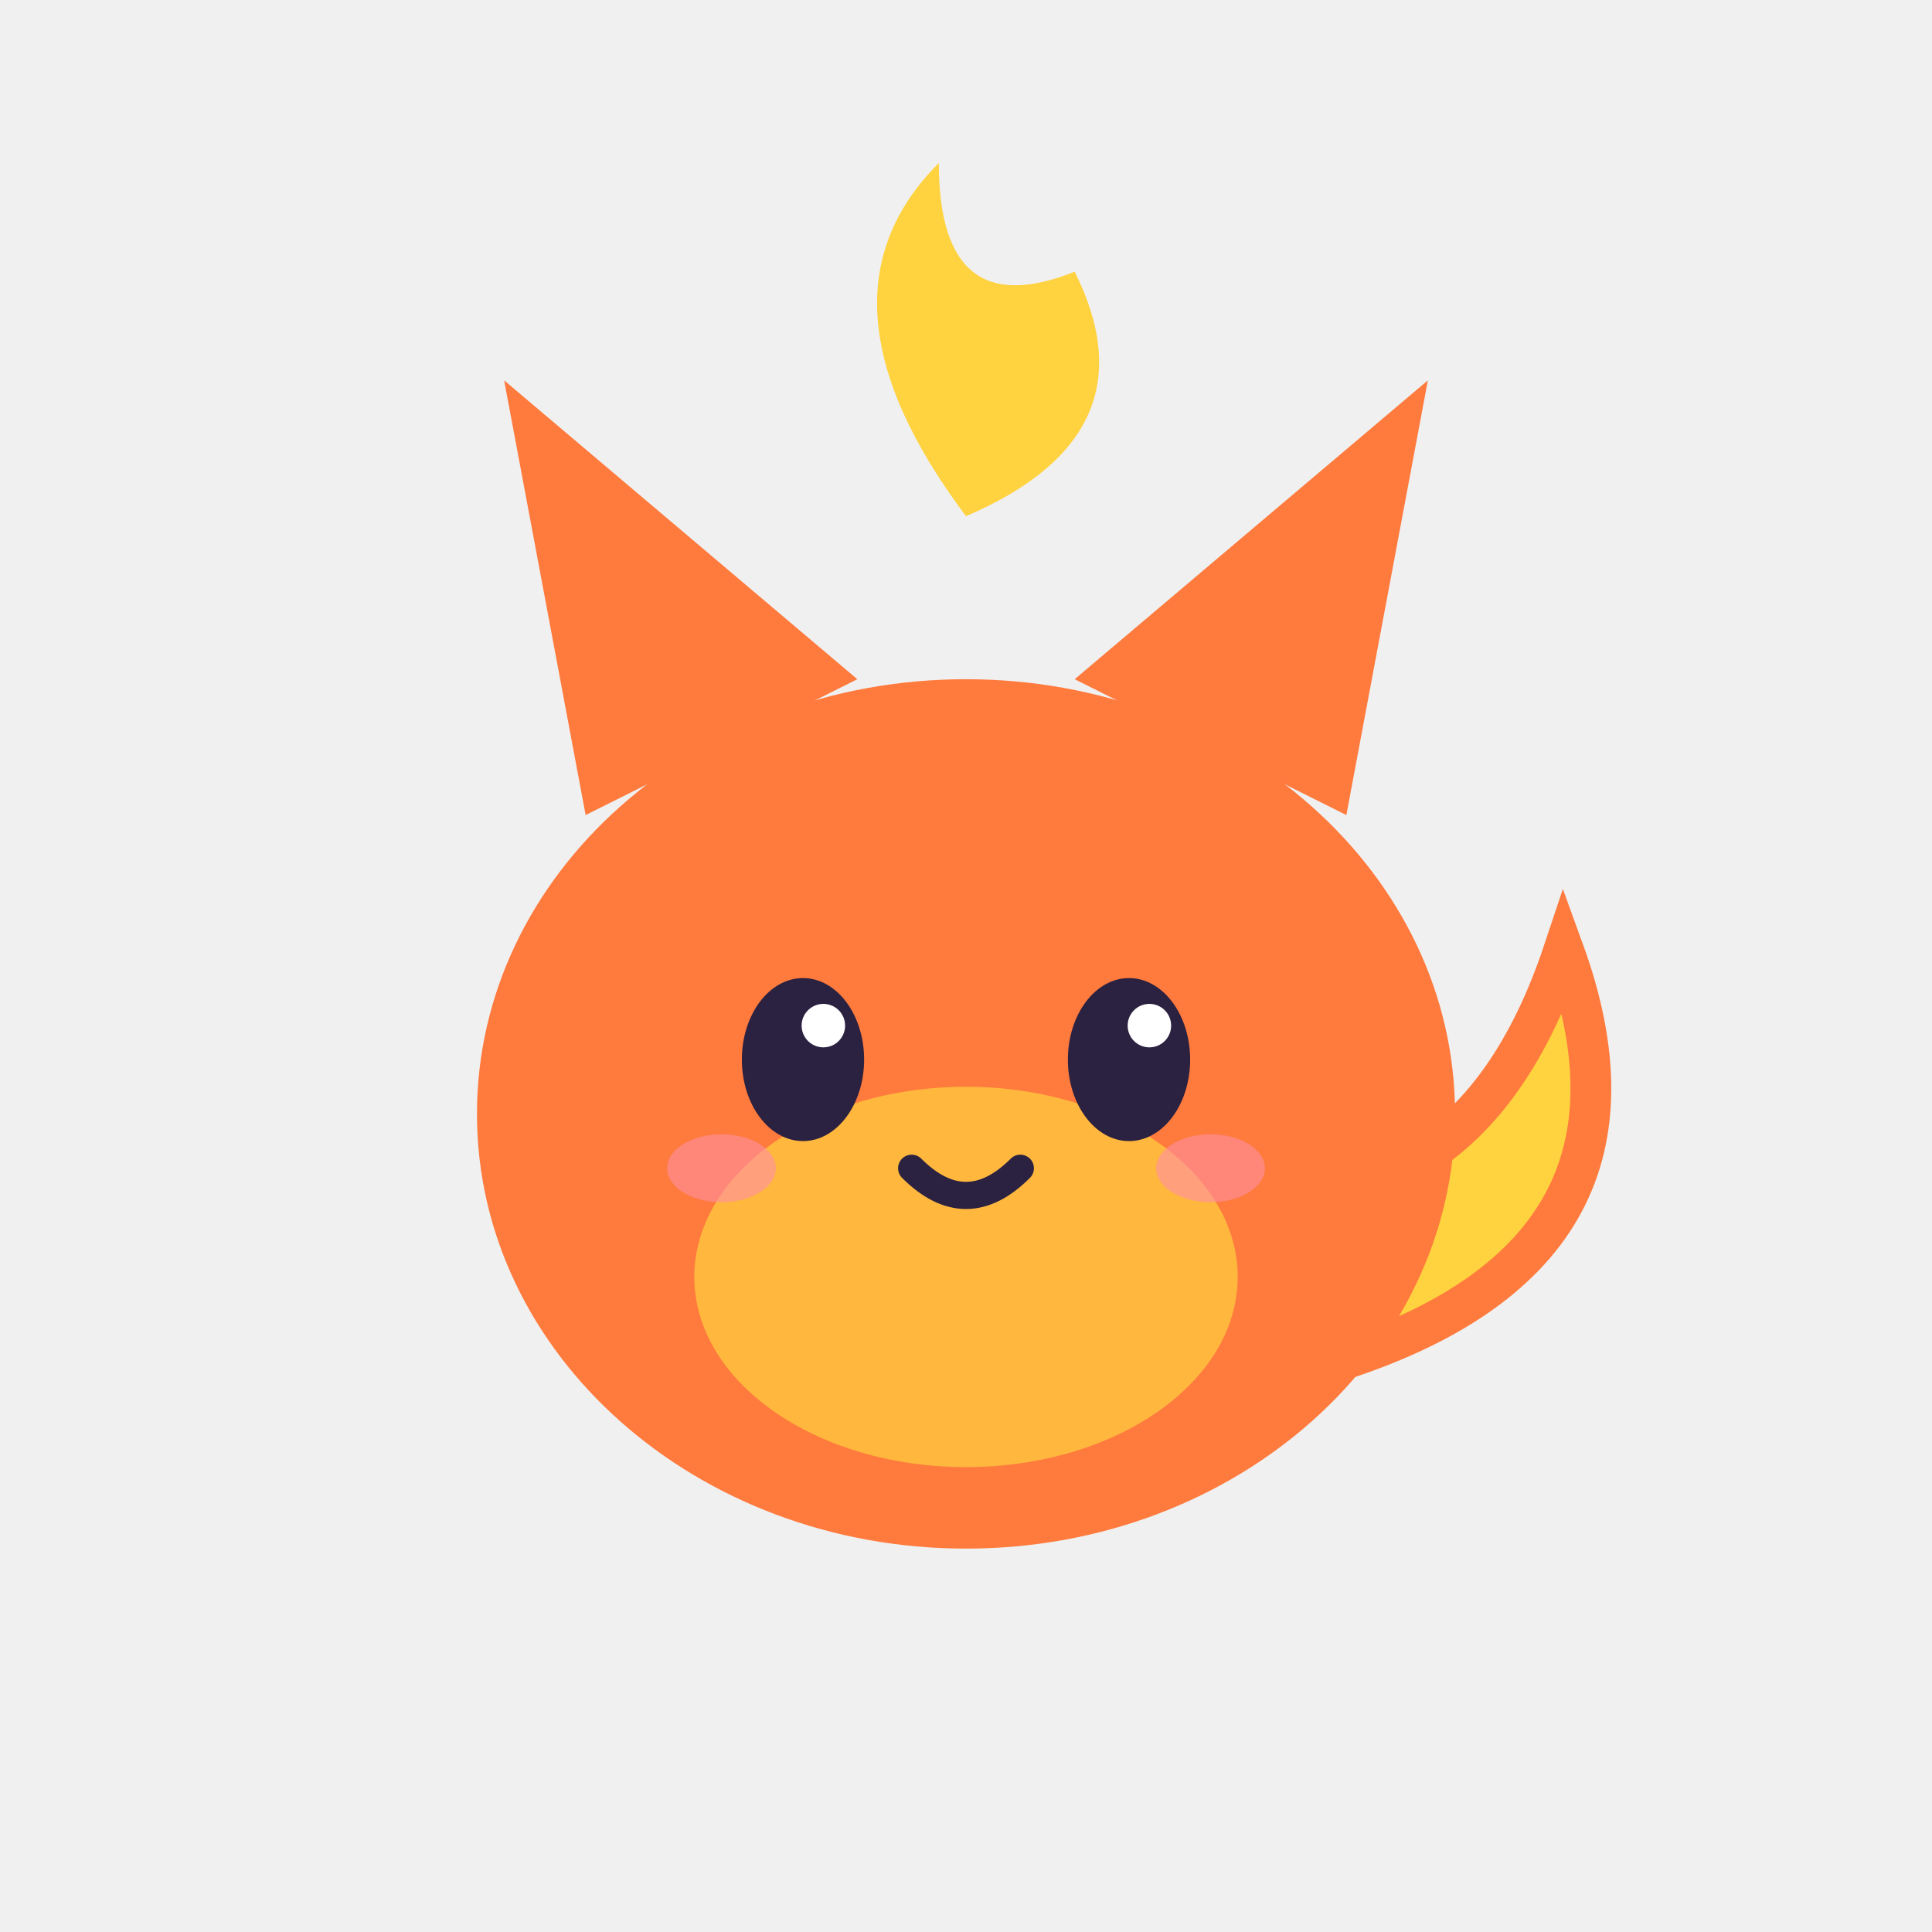
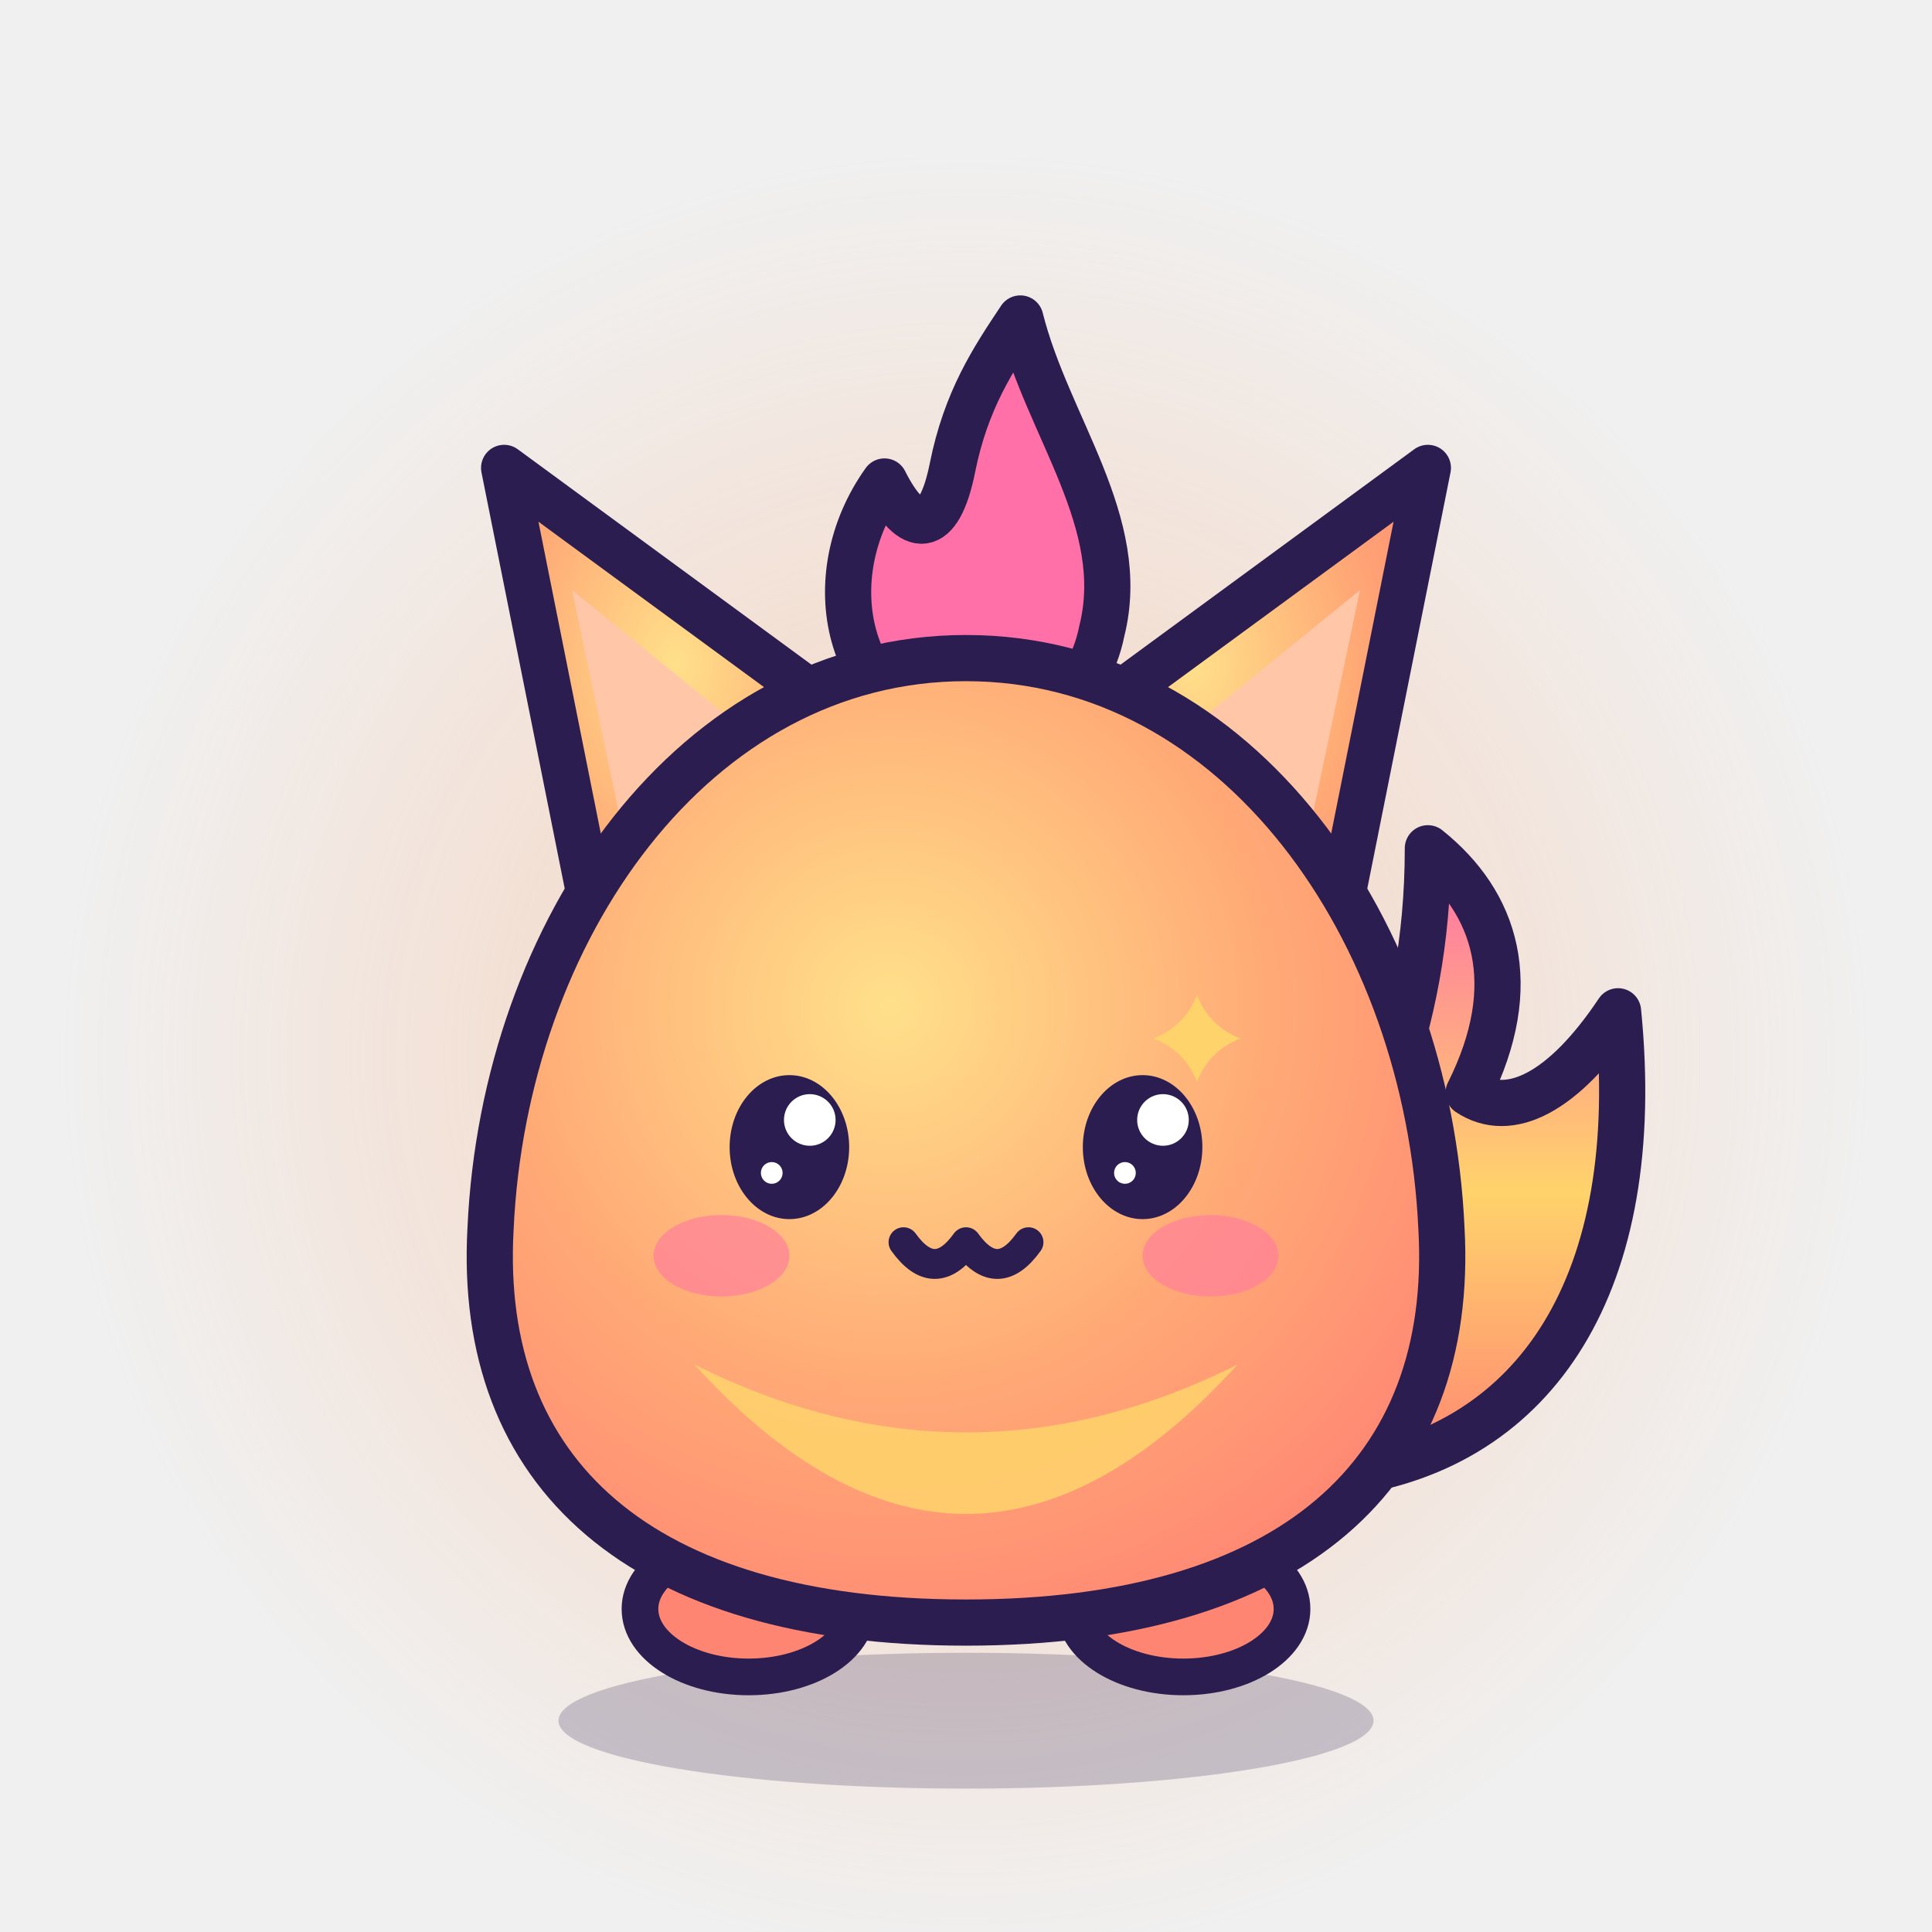
<svg xmlns="http://www.w3.org/2000/svg" viewBox="0 0 128 128" width="128" height="128">
-   <g transform="translate(6.4 7.2) scale(0.9)">
-     <path d="M92 92 Q116 84 108 62 Q104 74 96 78" fill="#ffd23f" stroke="#ff7a3d" stroke-width="3" />
-     <polygon points="36,52 30,20 56,42" fill="#ff7a3d" />
-     <polygon points="92,52 98,20 72,42" fill="#ff7a3d" />
-     <path d="M64 30 Q52 14 62 4 Q62 16 72 12 Q78 24 64 30Z" fill="#ffd23f" />
-     <ellipse cx="64" cy="74" rx="36" ry="32" fill="#ff7a3d" />
-     <ellipse cx="64" cy="86" rx="20" ry="14" fill="#ffd23f" opacity="0.7" />
-     <ellipse cx="52" cy="70" rx="4.5" ry="6" fill="#2b2140" />
-     <ellipse cx="76" cy="70" rx="4.5" ry="6" fill="#2b2140" />
-     <circle cx="53.5" cy="67.5" r="1.6" fill="#ffffff" />
-     <circle cx="77.5" cy="67.5" r="1.6" fill="#ffffff" />
-     <ellipse cx="46" cy="78" rx="4" ry="2.5" fill="#ff8fa3" opacity="0.6" />
-     <ellipse cx="82" cy="78" rx="4" ry="2.5" fill="#ff8fa3" opacity="0.6" />
-     <path d="M60 78 Q64 82 68 78" fill="none" stroke="#2b2140" stroke-width="2" stroke-linecap="round" />
+   <defs>
+     <radialGradient id="body" cx="0.42" cy="0.36" r="0.72">
+       <stop offset="0" stop-color="#ffe08a" />
+       <stop offset="0.55" stop-color="#ffaa76" />
+       <stop offset="1" stop-color="#ff8573" />
+     </radialGradient>
+     <radialGradient id="glow">
+       <stop offset="0" stop-color="#ffaa76" stop-opacity="0.45" />
+       <stop offset="1" stop-color="#ffaa76" stop-opacity="0" />
+     </radialGradient>
+   </defs>
+   <circle cx="64" cy="70" r="60" fill="url(#glow)" />
+   <ellipse cx="64" cy="114" rx="27.0" ry="4.5" fill="#2b1d4f" opacity="0.22" />
+   <g transform="translate(64 112) scale(0.9) translate(-64 -112)">
+     <linearGradient id="tail" x1="0" y1="1" x2="0" y2="0">
+       <stop offset="0" stop-color="#ff8573" />
+       <stop offset="0.45" stop-color="#ffd36b" />
+       <stop offset="1" stop-color="#ff6fa8" />
+     </linearGradient>
+     <path d="M92 96 C106 94 114 82 112 62 C108 68 104 70 101 68 C105 60 103 54 98 50 C98 64 93 72 90 80Z" fill="url(#tail)" stroke="#2b1d4f" stroke-width="3.4" stroke-linejoin="round" stroke-linecap="round" />
+     <ellipse cx="48" cy="106" rx="8" ry="5" fill="#ff8573" stroke="#2b1d4f" stroke-width="2.7" stroke-linejoin="round" stroke-linecap="round" />
+     <ellipse cx="80" cy="106" rx="8" ry="5" fill="#ff8573" stroke="#2b1d4f" stroke-width="2.7" stroke-linejoin="round" stroke-linecap="round" />
+     <path d="M38 62 L30 22 L60 44Z" fill="url(#body)" stroke="#2b1d4f" stroke-width="3.4" stroke-linejoin="round" stroke-linecap="round" />
+     <path d="M90 62 L98 22 L68 44Z" fill="url(#body)" stroke="#2b1d4f" stroke-width="3.4" stroke-linejoin="round" stroke-linecap="round" />
+     <path d="M39 50 L35 31 L51 44Z" fill="#ffc7a8" />
+     <path d="M89 50 L93 31 L77 44Z" fill="#ffc7a8" />
+     <path d="M64 42 C55 40 53 30 58 23 C60 27 62 27 63 22 C64 17 66 14 68 11 C70 19 76 26 74 34 C73 39 69 42 64 42Z" fill="#ff6fa8" stroke="#2b1d4f" stroke-width="3.4" stroke-linejoin="round" stroke-linecap="round" />
+     <path d="M64 36 C84 36 98 56 99 78 C100 96 88 107 64 107 C40 107 28 96 29 78 C30 56 44 36 64 36Z" fill="url(#body)" stroke="#2b1d4f" stroke-width="3.4" stroke-linejoin="round" stroke-linecap="round" />
+     <path d="M44 88 Q64 110 84 88 Q64 98 44 88Z" fill="#ffd36b" opacity="0.85" />
+     <ellipse cx="46" cy="80" rx="5" ry="3" fill="#ff7f9a" opacity="0.7" />
+     <ellipse cx="82" cy="80" rx="5" ry="3" fill="#ff7f9a" opacity="0.7" />
+     <ellipse cx="51" cy="72" rx="4.4" ry="5.3" fill="#2b1d4f" />
+     <circle cx="52.5" cy="70.0" r="1.9" fill="#ffffff" />
+     <circle cx="49.7" cy="73.9" r="0.8" fill="#ffffff" />
+     <ellipse cx="77" cy="72" rx="4.4" ry="5.3" fill="#2b1d4f" />
+     <circle cx="78.5" cy="70.0" r="1.9" fill="#ffffff" />
+     <circle cx="75.7" cy="73.9" r="0.8" fill="#ffffff" />
+     <path d="M59.4 79 Q61.7 82.2 64 79 Q66.3 82.2 68.6 79" fill="none" stroke="#2b1d4f" stroke-width="2.2" stroke-linecap="round" stroke-linejoin="round" />
+     <path d="M81 60.8 Q81.896 63.104 84.2 64 Q81.896 64.896 81 67.2 Q80.104 64.896 77.8 64 Q80.104 63.104 81 60.8Z" fill="#ffd36b" />
  </g>
</svg>
